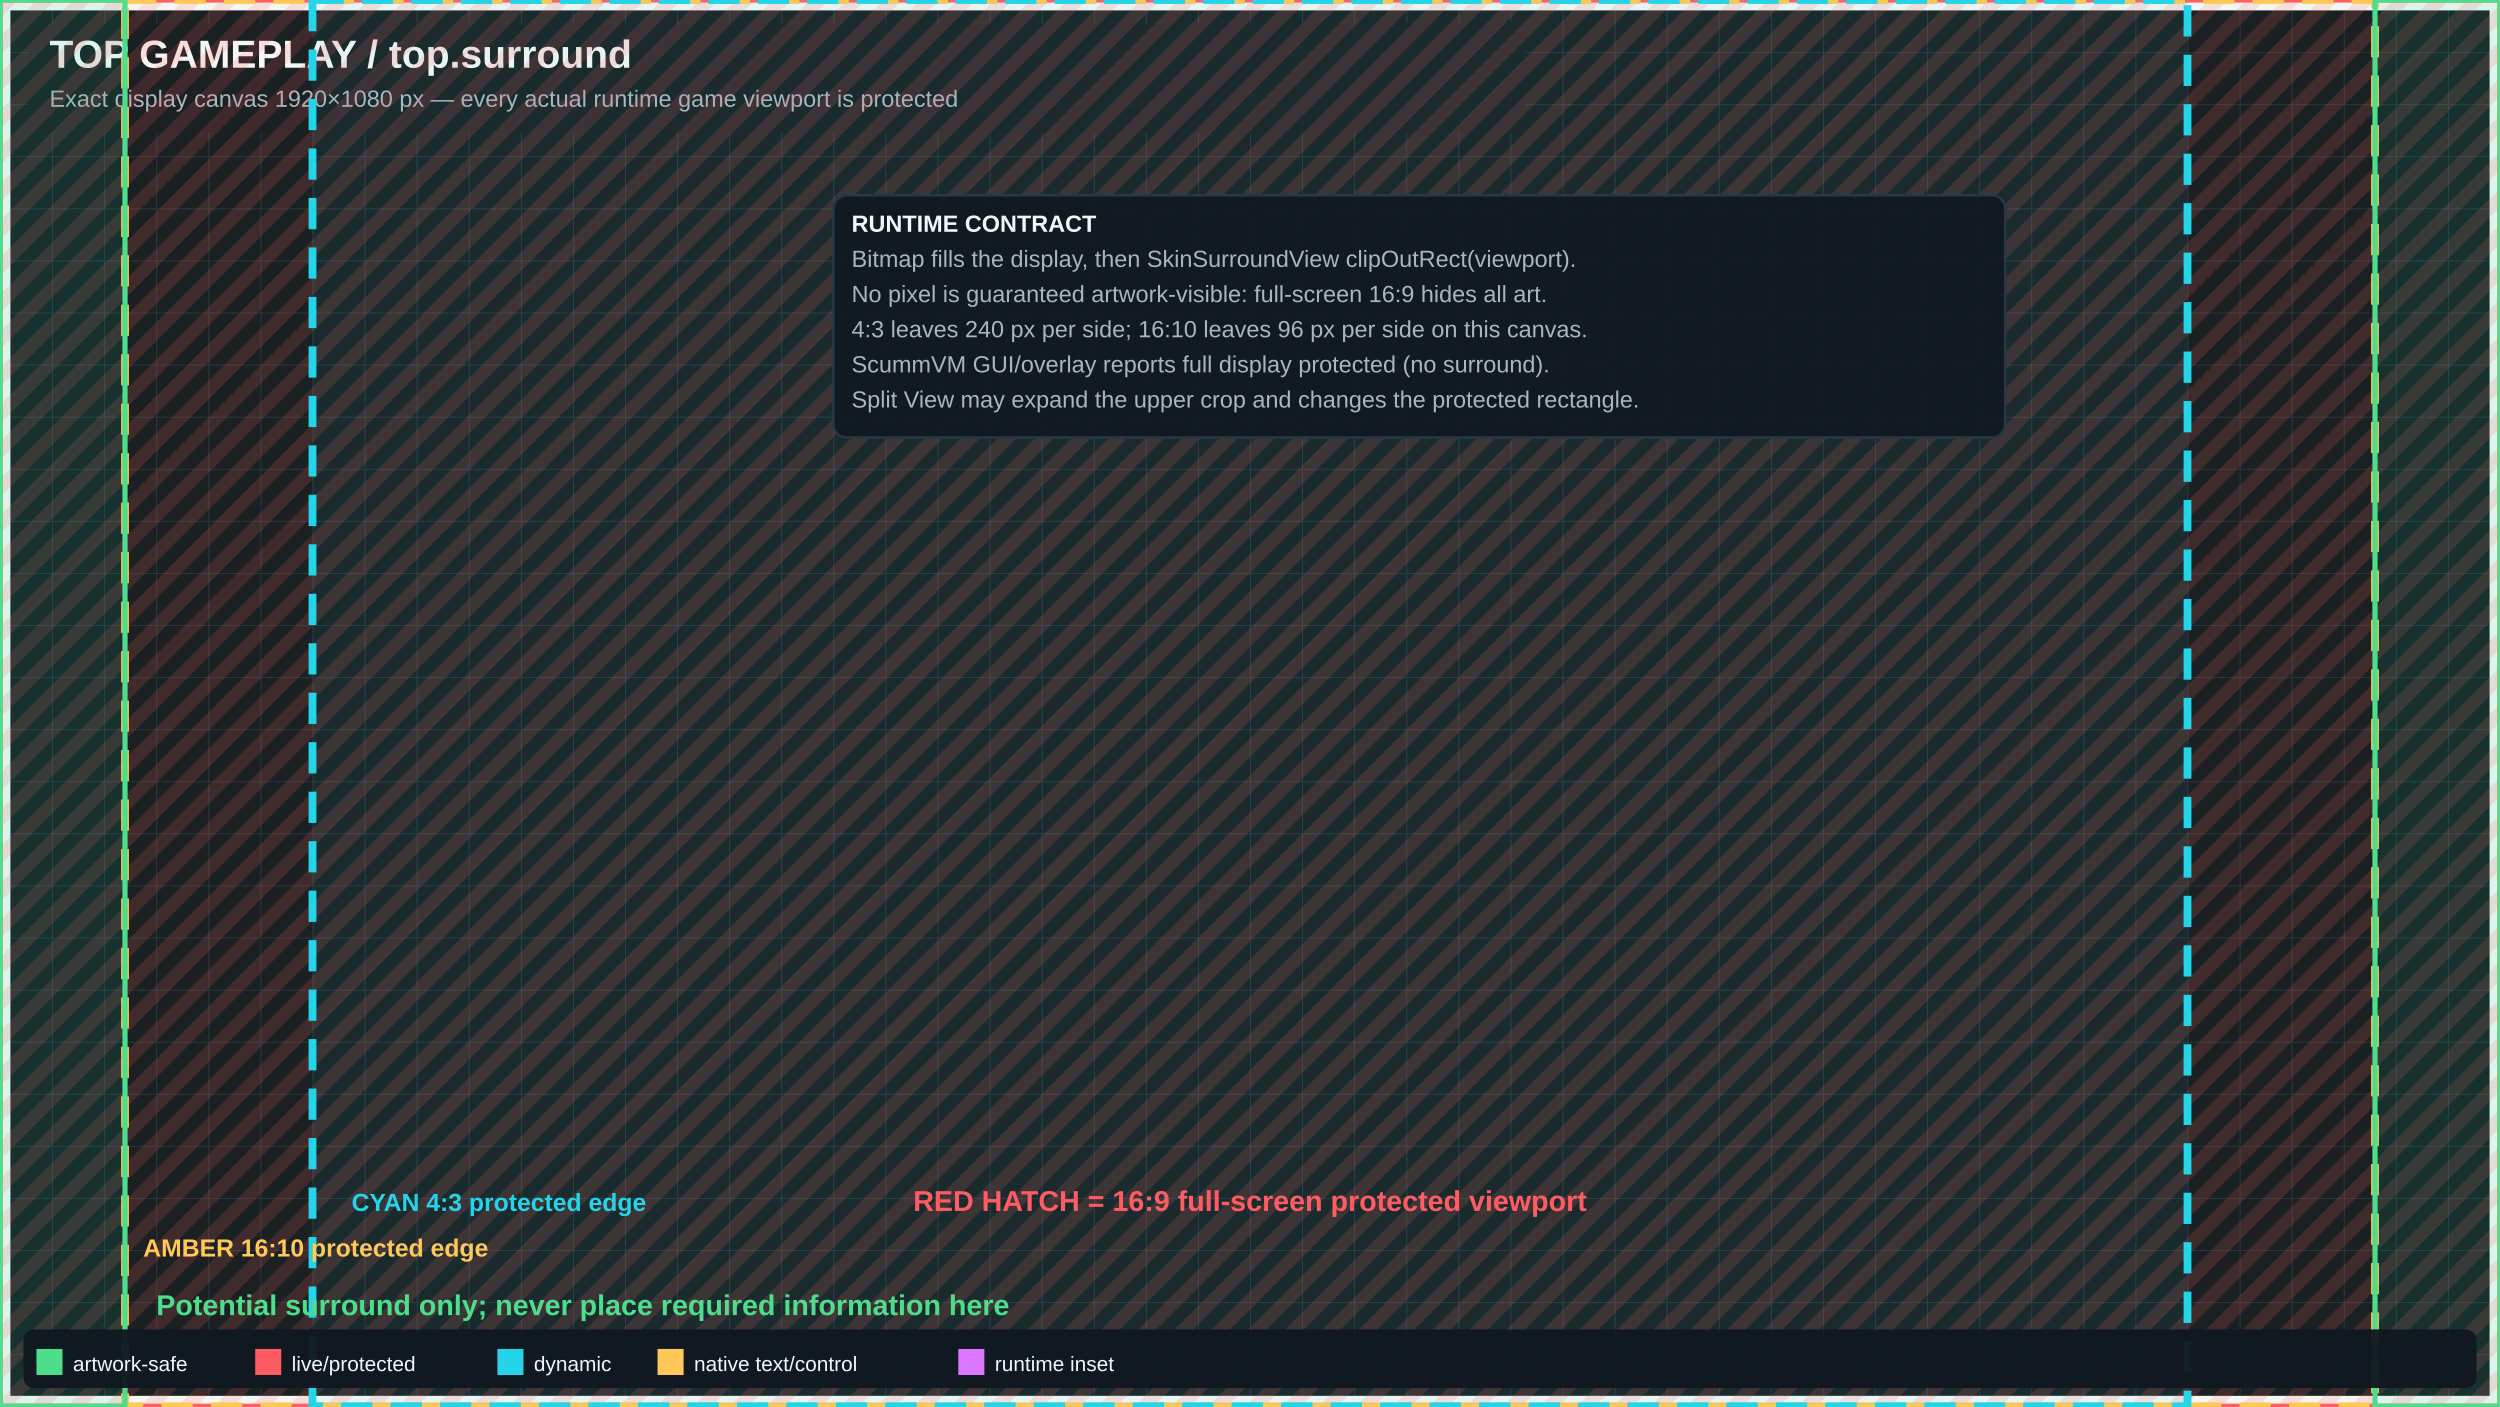
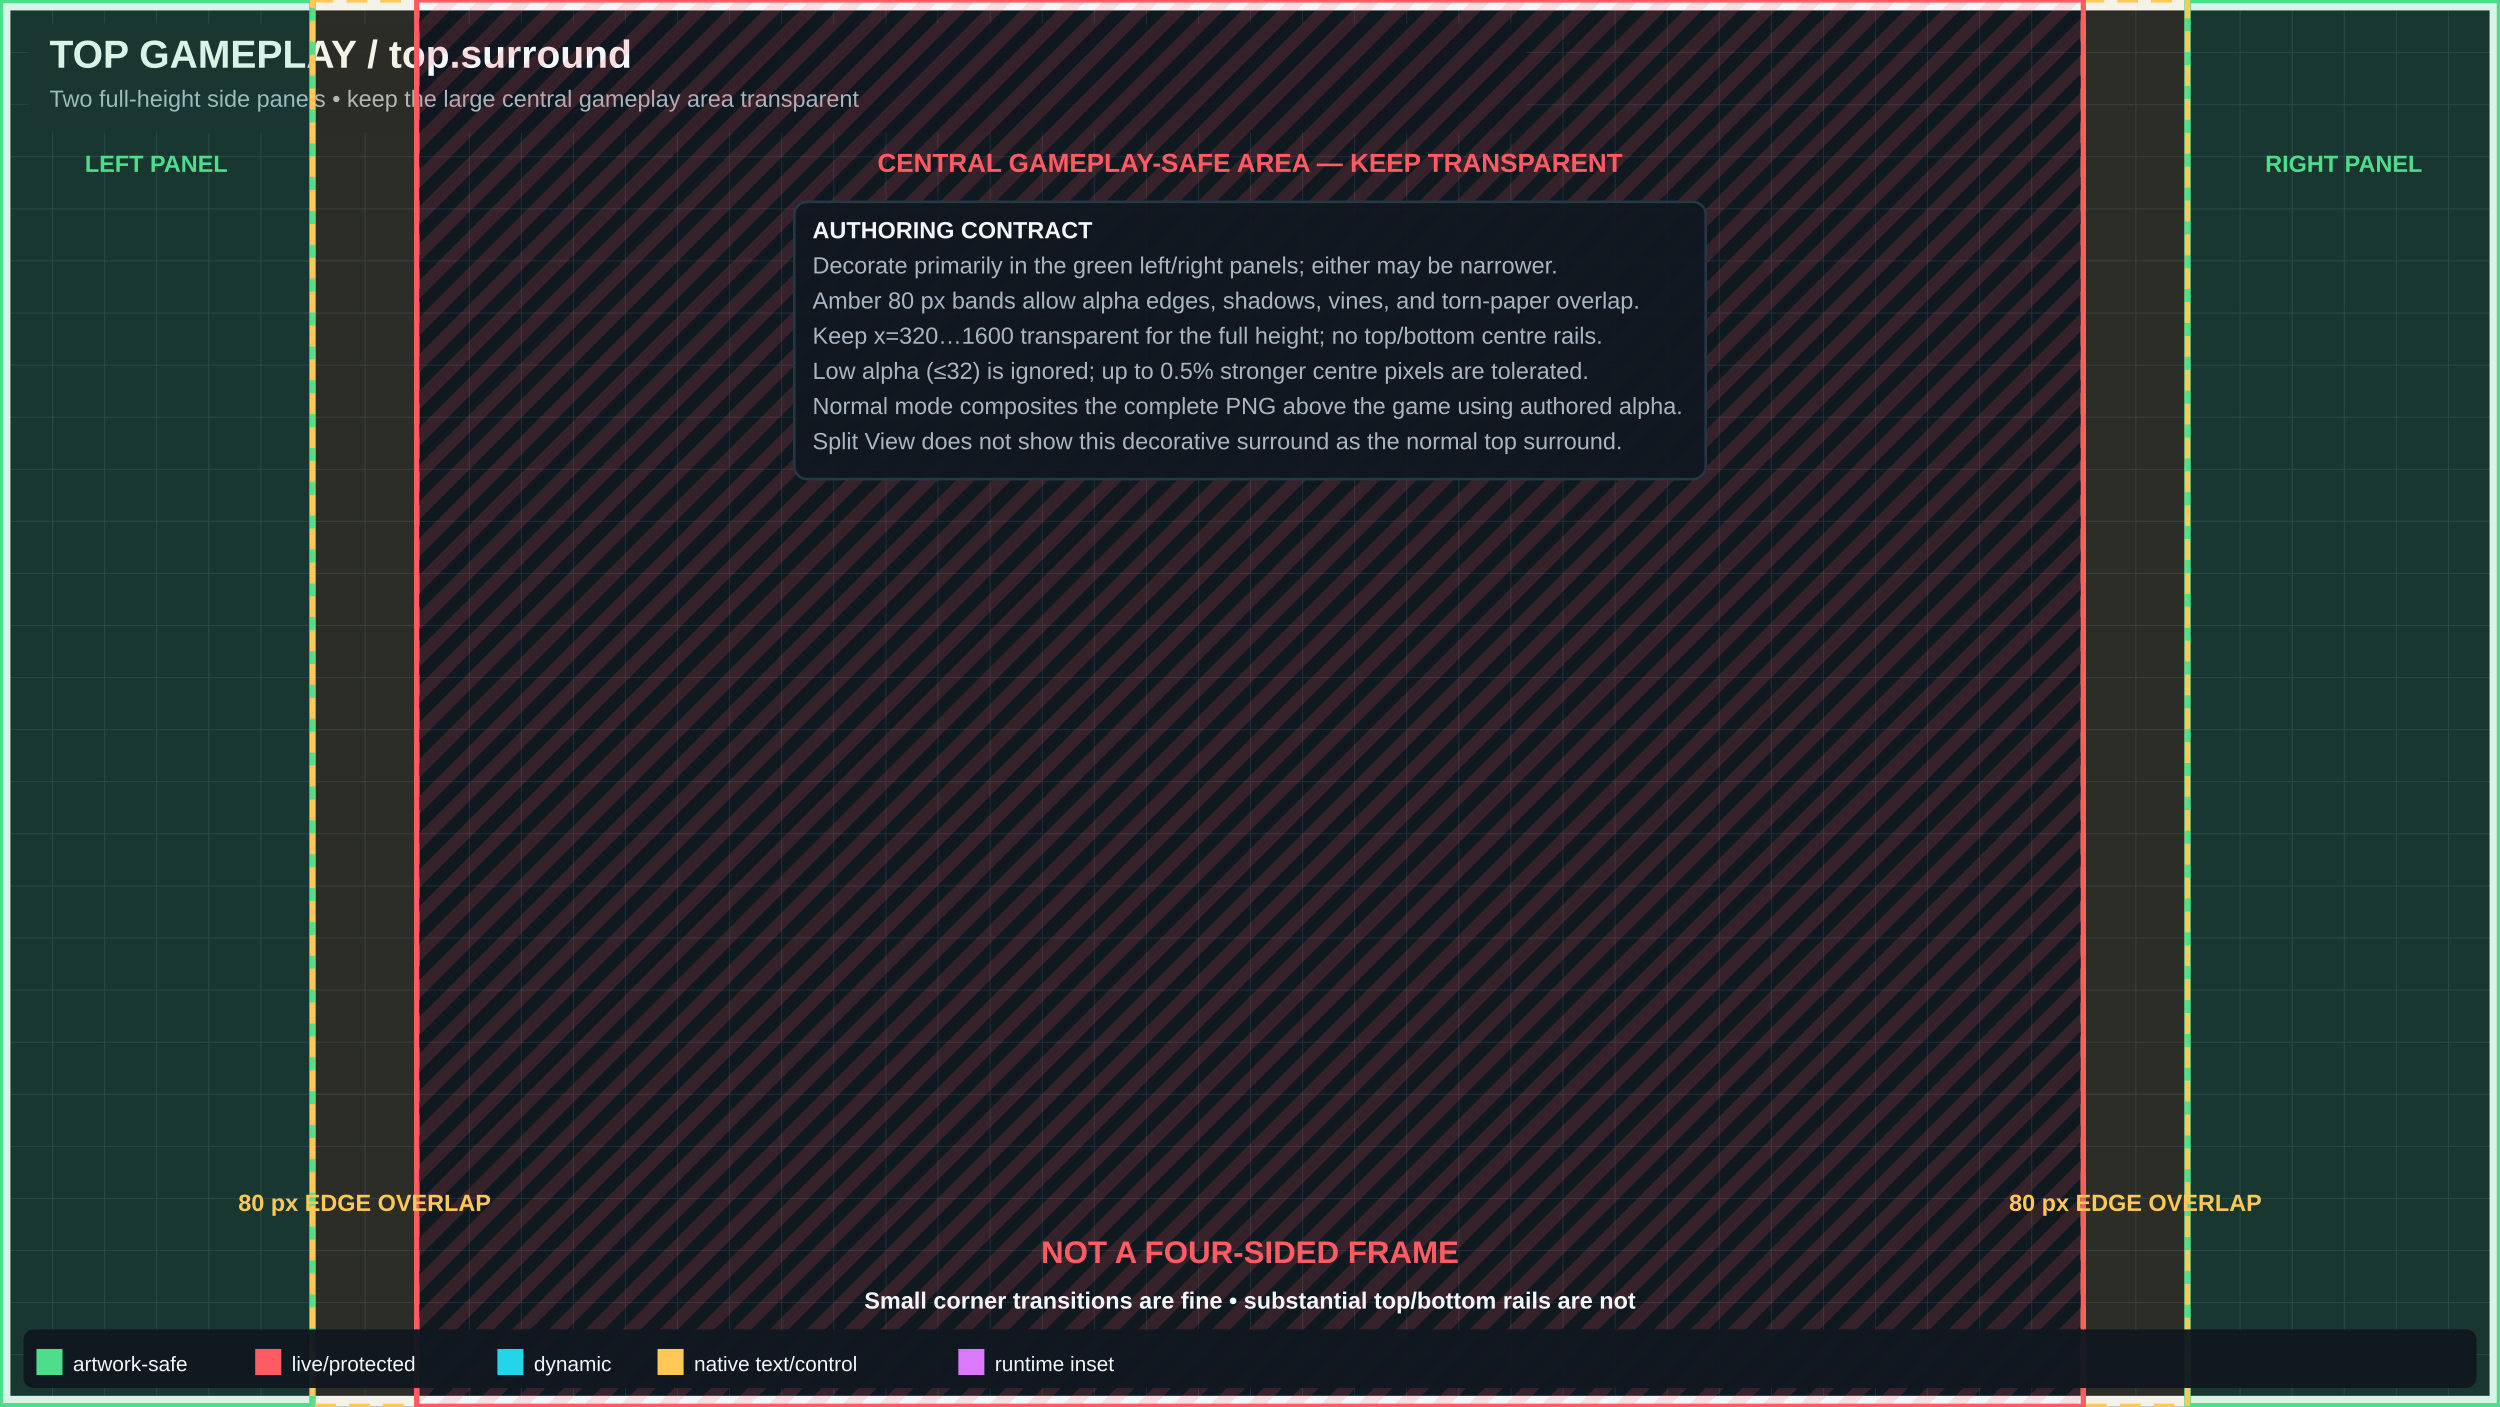
<svg xmlns="http://www.w3.org/2000/svg" width="1920" height="1080" viewBox="0 0 1920 1080">
  <defs>
    <pattern id="grid" width="40" height="40" patternUnits="userSpaceOnUse">
      <path d="M40 0H0V40" fill="none" stroke="#263746" stroke-width="1" />
    </pattern>
    <pattern id="danger" width="20" height="20" patternUnits="userSpaceOnUse" patternTransform="rotate(45)">
      <rect width="10" height="20" fill="#ff5b63" fill-opacity=".16" />
    </pattern>
    <pattern id="dynamic" width="24" height="24" patternUnits="userSpaceOnUse">
      <path d="M0 24L24 0" stroke="#24d4e8" stroke-opacity=".18" stroke-width="6" />
    </pattern>
  </defs>
  <rect width="1920" height="1080" fill="#101820" />
  <rect width="1920" height="1080" fill="url(#grid)" />
  <rect x="4" y="4" width="1912" height="1072" fill="none" stroke="#f4f7fa" stroke-width="8" />
  <rect x="22" y="18" width="1150" height="84" rx="10" fill="#101820" fill-opacity=".94" />
  <text x="38" y="52" font-family="Arial,sans-serif" font-size="30" font-weight="700" fill="#f4f7fa">TOP GAMEPLAY / top.surround</text>
-   <text x="38" y="82" font-family="Arial,sans-serif" font-size="18" fill="#a8b6c2">Exact display canvas 1920×1080 px — every actual runtime game viewport is protected</text>
-   <rect x="0" y="0" width="1920" height="1080" fill="url(#danger)" stroke="#ff5b63" stroke-width="4" />
-   <rect x="96" y="0" width="1728" height="1080" rx="0" fill="#ffc857" fill-opacity="0.05" stroke="#ffc857" stroke-width="6" stroke-dasharray="24 14" />
-   <rect x="240" y="0" width="1440" height="1080" rx="0" fill="#24d4e8" fill-opacity="0.06" stroke="#24d4e8" stroke-width="6" stroke-dasharray="24 14" />
-   <rect x="0" y="0" width="96" height="1080" rx="0" fill="#4ddd8b" fill-opacity="0.13" stroke="#4ddd8b" stroke-width="4" />
-   <rect x="1824" y="0" width="96" height="1080" rx="0" fill="#4ddd8b" fill-opacity="0.13" stroke="#4ddd8b" stroke-width="4" />
-   <rect x="640" y="150" width="900" height="186" rx="10" fill="#101820" fill-opacity=".94" stroke="#263746" stroke-width="2" />
-   <text x="654" y="178" text-anchor="start" font-family="Arial,sans-serif" font-size="18" font-weight="700" fill="#f4f7fa">RUNTIME CONTRACT</text>
-   <text x="654" y="205" text-anchor="start" font-family="Arial,sans-serif" font-size="18" fill="#a8b6c2">Bitmap fills the display, then SkinSurroundView clipOutRect(viewport).</text>
-   <text x="654" y="232" text-anchor="start" font-family="Arial,sans-serif" font-size="18" fill="#a8b6c2">No pixel is guaranteed artwork-visible: full-screen 16:9 hides all art.</text>
-   <text x="654" y="259" text-anchor="start" font-family="Arial,sans-serif" font-size="18" fill="#a8b6c2">4:3 leaves 240 px per side; 16:10 leaves 96 px per side on this canvas.</text>
-   <text x="654" y="286" text-anchor="start" font-family="Arial,sans-serif" font-size="18" fill="#a8b6c2">ScummVM GUI/overlay reports full display protected (no surround).</text>
-   <text x="654" y="313" text-anchor="start" font-family="Arial,sans-serif" font-size="18" fill="#a8b6c2">Split View may expand the upper crop and changes the protected rectangle.</text>
-   <text x="270" y="930" text-anchor="start" font-family="Arial,sans-serif" font-size="19" font-weight="700" fill="#24d4e8">CYAN 4:3 protected edge</text>
-   <text x="110" y="965" text-anchor="start" font-family="Arial,sans-serif" font-size="19" font-weight="700" fill="#ffc857">AMBER 16:10 protected edge</text>
-   <text x="960" y="930" text-anchor="middle" font-family="Arial,sans-serif" font-size="22" font-weight="700" fill="#ff5b63">RED HATCH = 16:9 full-screen protected viewport</text>
-   <text x="120" y="1010" text-anchor="start" font-family="Arial,sans-serif" font-size="22" font-weight="700" fill="#4ddd8b">Potential surround only; never place required information here</text>
+   <text x="38" y="82" font-family="Arial,sans-serif" font-size="18" fill="#a8b6c2">Two full-height side panels • keep the large central gameplay area transparent</text>
+   <rect x="0" y="0" width="240" height="1080" rx="0" fill="#4ddd8b" fill-opacity="0.16" stroke="#4ddd8b" stroke-width="5" />
+   <rect x="1680" y="0" width="240" height="1080" rx="0" fill="#4ddd8b" fill-opacity="0.16" stroke="#4ddd8b" stroke-width="5" />
+   <rect x="240" y="0" width="80" height="1080" rx="0" fill="#ffc857" fill-opacity="0.12" stroke="#ffc857" stroke-width="4" stroke-dasharray="16 10" />
+   <rect x="1600" y="0" width="80" height="1080" rx="0" fill="#ffc857" fill-opacity="0.12" stroke="#ffc857" stroke-width="4" stroke-dasharray="16 10" />
+   <rect x="320" y="0" width="1280" height="1080" fill="url(#danger)" stroke="#ff5b63" stroke-width="4" />
+   <text x="120" y="132" text-anchor="middle" font-family="Arial,sans-serif" font-size="18" font-weight="700" fill="#4ddd8b">LEFT PANEL</text>
+   <text x="960" y="132" text-anchor="middle" font-family="Arial,sans-serif" font-size="20" font-weight="700" fill="#ff5b63">CENTRAL GAMEPLAY-SAFE AREA — KEEP TRANSPARENT</text>
+   <text x="1800" y="132" text-anchor="middle" font-family="Arial,sans-serif" font-size="18" font-weight="700" fill="#4ddd8b">RIGHT PANEL</text>
+   <rect x="610" y="155" width="700" height="213" rx="10" fill="#101820" fill-opacity=".94" stroke="#263746" stroke-width="2" />
+   <text x="624" y="183" text-anchor="start" font-family="Arial,sans-serif" font-size="18" font-weight="700" fill="#f4f7fa">AUTHORING CONTRACT</text>
+   <text x="624" y="210" text-anchor="start" font-family="Arial,sans-serif" font-size="18" fill="#a8b6c2">Decorate primarily in the green left/right panels; either may be narrower.</text>
+   <text x="624" y="237" text-anchor="start" font-family="Arial,sans-serif" font-size="18" fill="#a8b6c2">Amber 80 px bands allow alpha edges, shadows, vines, and torn-paper overlap.</text>
+   <text x="624" y="264" text-anchor="start" font-family="Arial,sans-serif" font-size="18" fill="#a8b6c2">Keep x=320…1600 transparent for the full height; no top/bottom centre rails.</text>
+   <text x="624" y="291" text-anchor="start" font-family="Arial,sans-serif" font-size="18" fill="#a8b6c2">Low alpha (≤32) is ignored; up to 0.5% stronger centre pixels are tolerated.</text>
+   <text x="624" y="318" text-anchor="start" font-family="Arial,sans-serif" font-size="18" fill="#a8b6c2">Normal mode composites the complete PNG above the game using authored alpha.</text>
+   <text x="624" y="345" text-anchor="start" font-family="Arial,sans-serif" font-size="18" fill="#a8b6c2">Split View does not show this decorative surround as the normal top surround.</text>
+   <text x="280" y="930" text-anchor="middle" font-family="Arial,sans-serif" font-size="18" font-weight="700" fill="#ffc857">80 px EDGE OVERLAP</text>
+   <text x="1640" y="930" text-anchor="middle" font-family="Arial,sans-serif" font-size="18" font-weight="700" fill="#ffc857">80 px EDGE OVERLAP</text>
+   <text x="960" y="970" text-anchor="middle" font-family="Arial,sans-serif" font-size="24" font-weight="700" fill="#ff5b63">NOT A FOUR-SIDED FRAME</text>
+   <text x="960" y="1005" text-anchor="middle" font-family="Arial,sans-serif" font-size="18" font-weight="700" fill="#f4f7fa">Small corner transitions are fine • substantial top/bottom rails are not</text>
  <rect x="18" y="1021" width="1884" height="45" rx="8" fill="#101820" fill-opacity=".95" />
  <rect x="28" y="1036" width="20" height="20" fill="#4ddd8b" />
  <text x="56" y="1053" text-anchor="start" font-family="Arial,sans-serif" font-size="16" fill="#f4f7fa">artwork-safe</text>
  <rect x="196" y="1036" width="20" height="20" fill="#ff5b63" />
  <text x="224" y="1053" text-anchor="start" font-family="Arial,sans-serif" font-size="16" fill="#f4f7fa">live/protected</text>
  <rect x="382" y="1036" width="20" height="20" fill="#24d4e8" />
  <text x="410" y="1053" text-anchor="start" font-family="Arial,sans-serif" font-size="16" fill="#f4f7fa">dynamic</text>
  <rect x="505" y="1036" width="20" height="20" fill="#ffc857" />
  <text x="533" y="1053" text-anchor="start" font-family="Arial,sans-serif" font-size="16" fill="#f4f7fa">native text/control</text>
  <rect x="736" y="1036" width="20" height="20" fill="#dc78ff" />
  <text x="764" y="1053" text-anchor="start" font-family="Arial,sans-serif" font-size="16" fill="#f4f7fa">runtime inset</text>
</svg>
